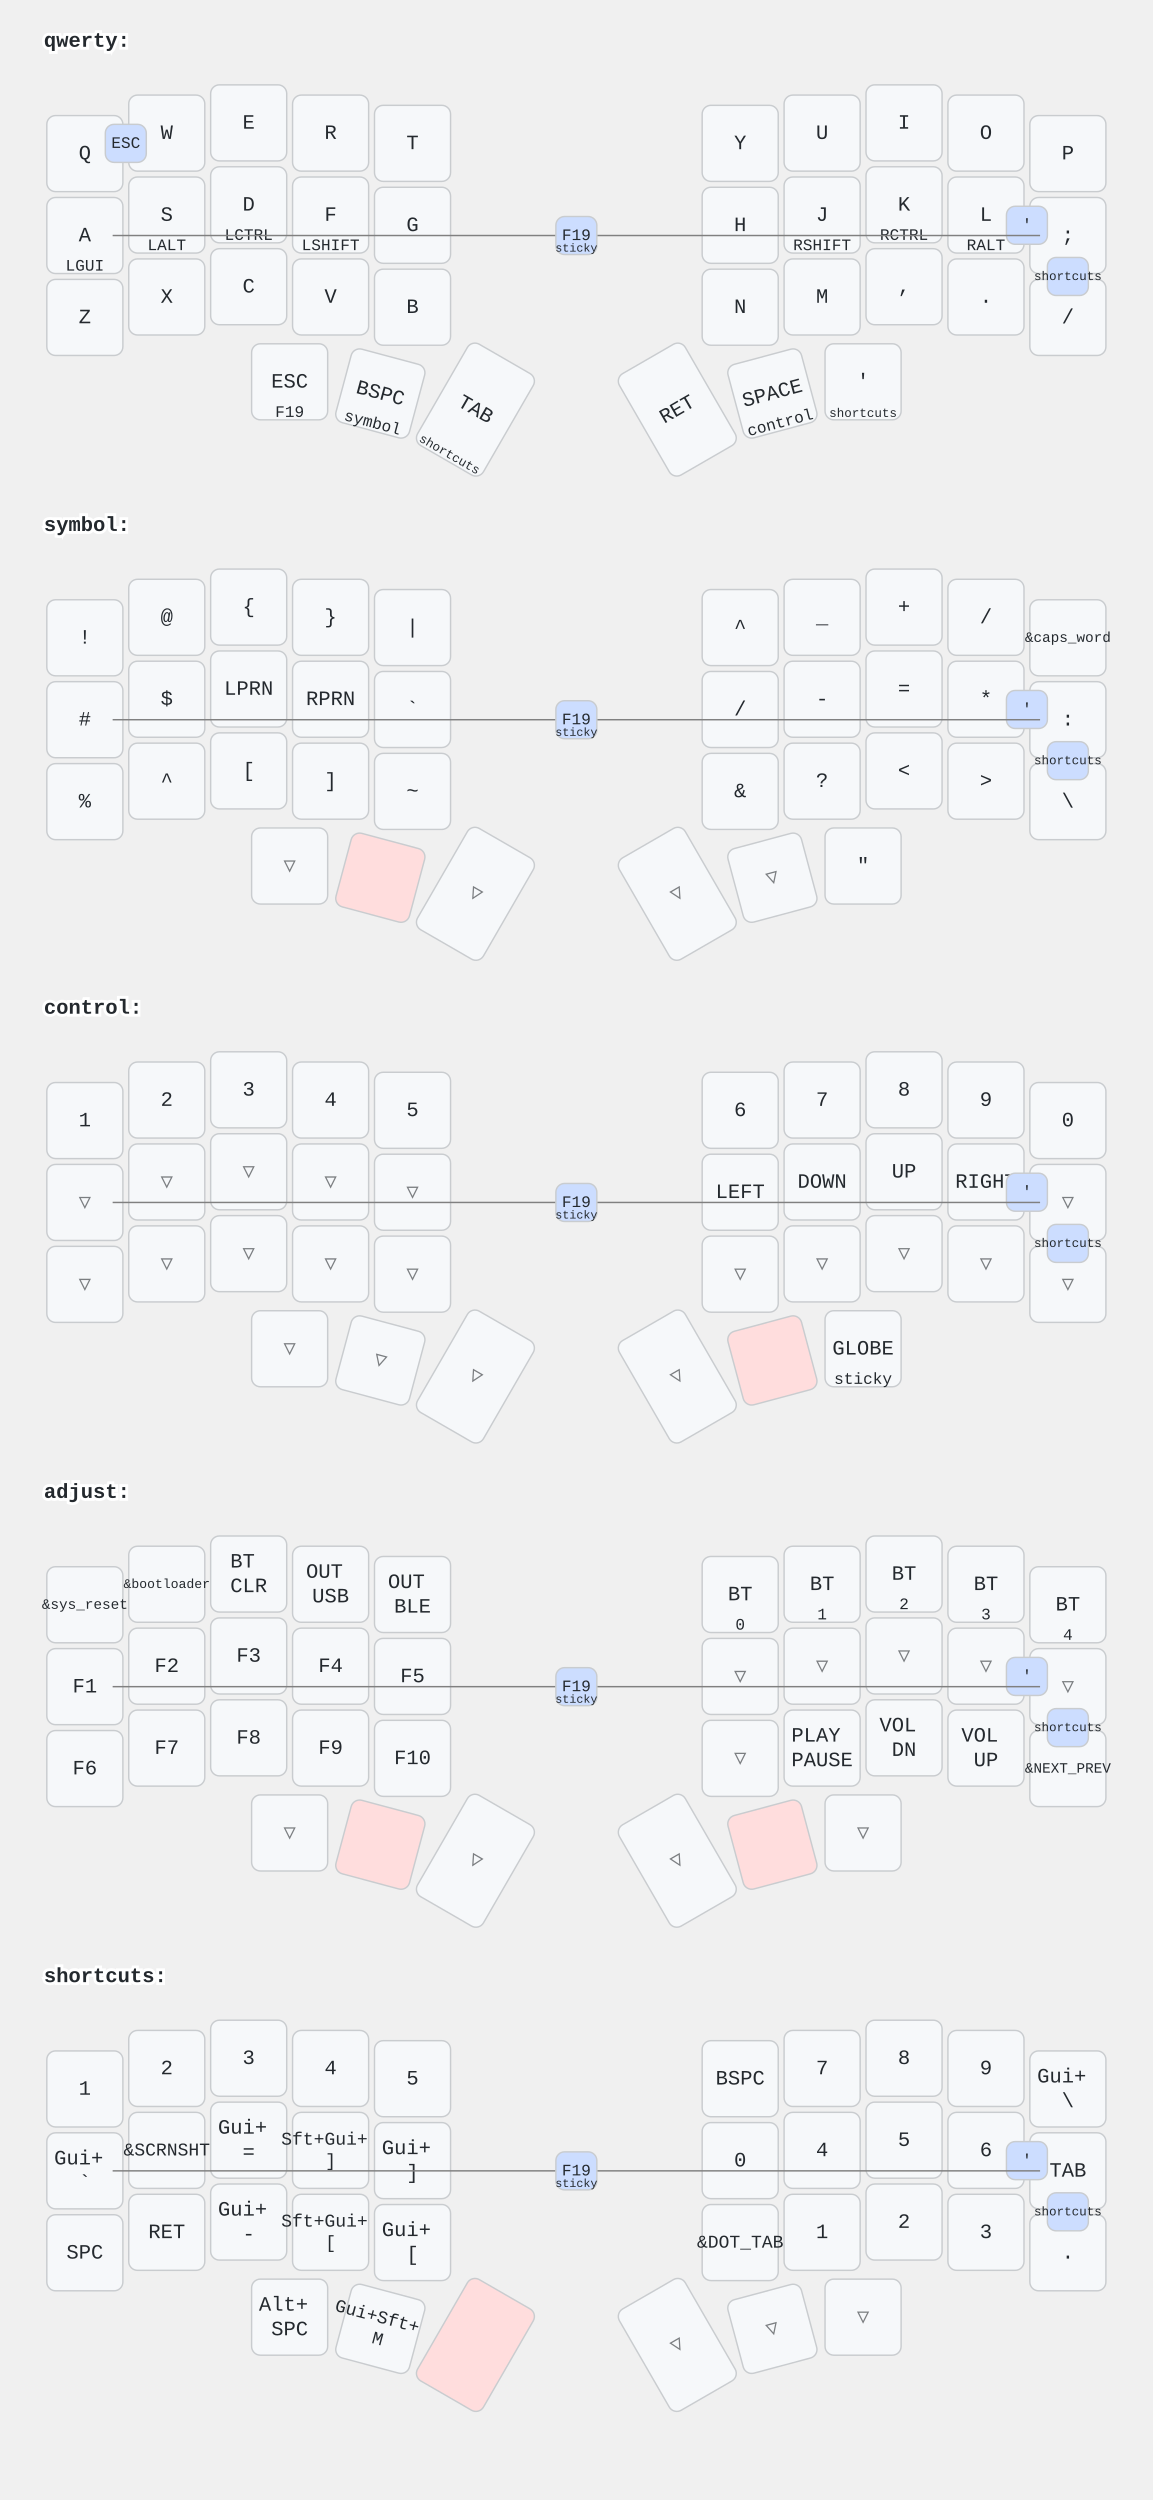
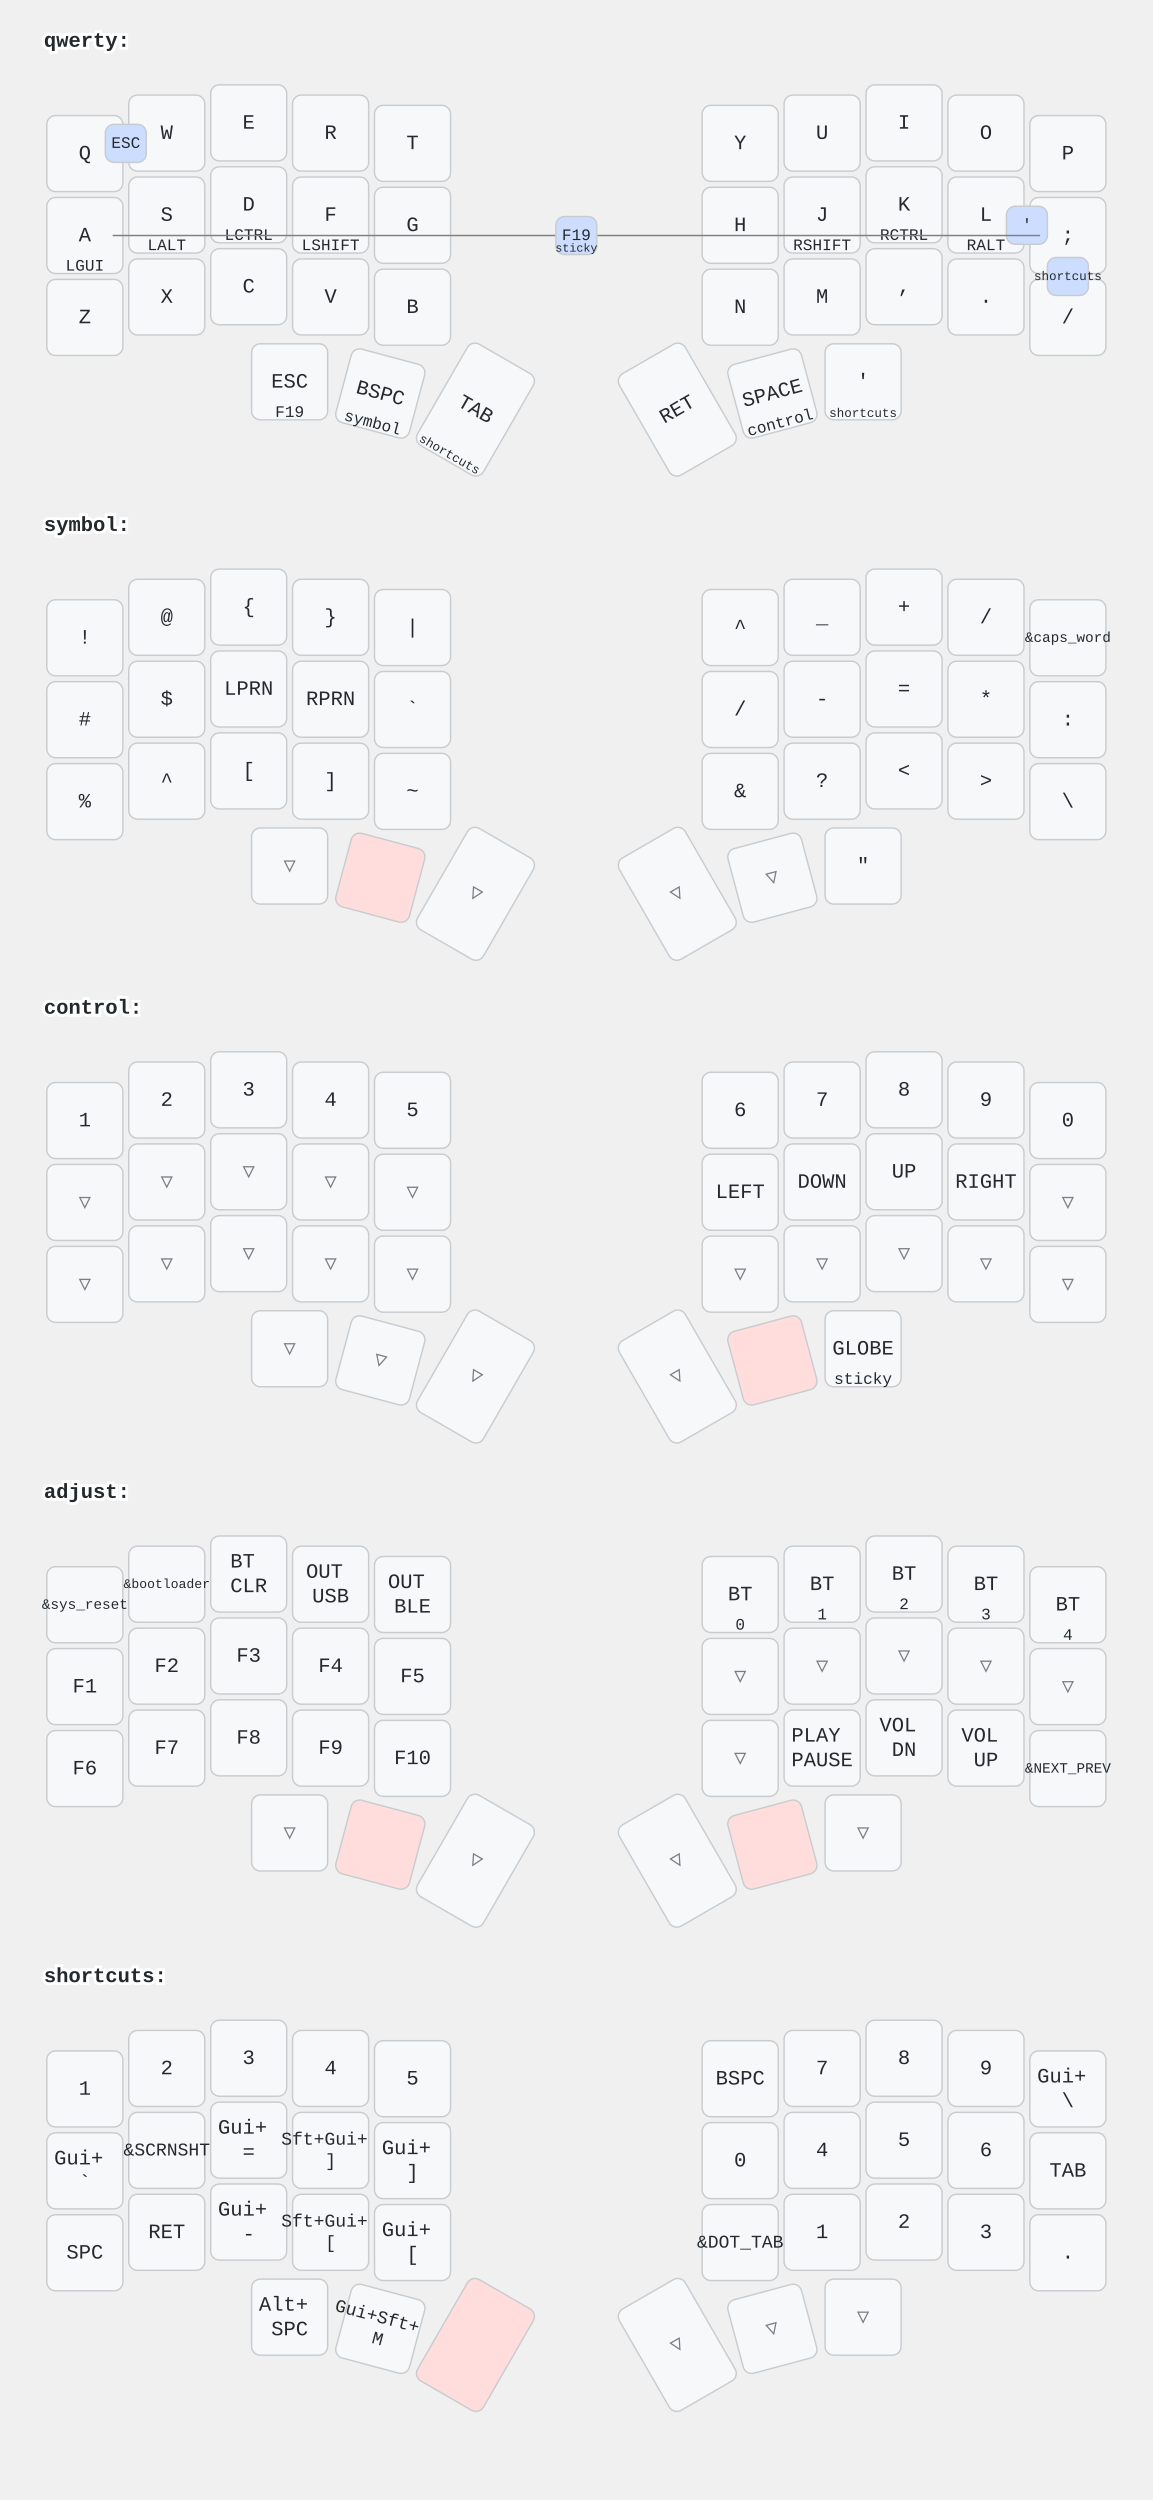
<svg xmlns="http://www.w3.org/2000/svg" width="788" height="1709" viewBox="0 0 788 1709" class="keymap">
  <style>/* inherit to force styles through use tags */
svg path {
    fill: inherit;
}

/* font and background color specifications */
svg.keymap {
    font-family: SFMono-Regular,Consolas,Liberation Mono,Menlo,monospace;
    font-size: 14px;
    font-kerning: normal;
    text-rendering: optimizeLegibility;
    fill: #24292e;
}

/* default key styling */
rect.key {
    fill: #f6f8fa;
}

rect.key, rect.combo {
    stroke: #c9cccf;
    stroke-width: 1;
}

/* default key side styling, only used is draw_key_sides is set */
rect.side {
    filter: brightness(90%);
}

/* color accent for combo boxes */
rect.combo, rect.combo-separate {
    fill: #cdf;
}

/* color accent for held keys */
rect.held, rect.combo.held {
    fill: #fdd;
}

/* color accent for ghost (optional) keys */
rect.ghost, rect.combo.ghost {
    stroke-dasharray: 4, 4;
    stroke-width: 2;
}

text {
    text-anchor: middle;
    dominant-baseline: middle;
}

/* styling for layer labels */
text.label {
    font-weight: bold;
    text-anchor: start;
    stroke: white;
    stroke-width: 4;
    paint-order: stroke;
}

/* styling for optional footer */
text.footer {
    text-anchor: end;
    dominant-baseline: auto;
    stroke: white;
    stroke-width: 4;
    paint-order: stroke;
}

/* styling for combo tap, and key hold/shifted label text */
text.combo, text.hold, text.shifted {
    font-size: 11px;
}

text.hold {
    text-anchor: middle;
    dominant-baseline: auto;
}

text.shifted {
    text-anchor: middle;
    dominant-baseline: hanging;
}

/* styling for hold/shifted label text in combo box */
text.combo.hold, text.combo.shifted {
    font-size: 8px;
}

/* lighter symbol for transparent keys */
text.trans {
    fill: #7b7e81;
}

/* styling for combo dendrons */
path.combo {
    stroke-width: 1;
    stroke: gray;
    fill: none;
}

/* Start Tabler Icons Cleanup */
/* cannot use height/width with glyphs */
.icon-tabler &gt; path {
    fill: inherit;
    stroke: inherit;
    stroke-width: 2;
}
/* hide tabler's default box */
.icon-tabler &gt; path[stroke="none"][fill="none"] {
    visibility: hidden;
}
/* End Tabler Icons Cleanup */
</style>
  <g transform="translate(30, 0)" class="layer-qwerty">
    <text x="0" y="28" class="label">qwerty:</text>
    <g transform="translate(0, 56)">
      <g transform="translate(28, 49)" class="key keypos-0">
        <rect rx="6" ry="6" x="-26" y="-26" width="52" height="52" class="key" />
        <text x="0" y="0" class="key tap">Q</text>
      </g>
      <g transform="translate(84, 35)" class="key keypos-1">
        <rect rx="6" ry="6" x="-26" y="-26" width="52" height="52" class="key" />
        <text x="0" y="0" class="key tap">W</text>
      </g>
      <g transform="translate(140, 28)" class="key keypos-2">
        <rect rx="6" ry="6" x="-26" y="-26" width="52" height="52" class="key" />
        <text x="0" y="0" class="key tap">E</text>
      </g>
      <g transform="translate(196, 35)" class="key keypos-3">
        <rect rx="6" ry="6" x="-26" y="-26" width="52" height="52" class="key" />
        <text x="0" y="0" class="key tap">R</text>
      </g>
      <g transform="translate(252, 42)" class="key keypos-4">
        <rect rx="6" ry="6" x="-26" y="-26" width="52" height="52" class="key" />
        <text x="0" y="0" class="key tap">T</text>
      </g>
      <g transform="translate(476, 42)" class="key keypos-5">
        <rect rx="6" ry="6" x="-26" y="-26" width="52" height="52" class="key" />
        <text x="0" y="0" class="key tap">Y</text>
      </g>
      <g transform="translate(532, 35)" class="key keypos-6">
        <rect rx="6" ry="6" x="-26" y="-26" width="52" height="52" class="key" />
        <text x="0" y="0" class="key tap">U</text>
      </g>
      <g transform="translate(588, 28)" class="key keypos-7">
        <rect rx="6" ry="6" x="-26" y="-26" width="52" height="52" class="key" />
        <text x="0" y="0" class="key tap">I</text>
      </g>
      <g transform="translate(644, 35)" class="key keypos-8">
        <rect rx="6" ry="6" x="-26" y="-26" width="52" height="52" class="key" />
        <text x="0" y="0" class="key tap">O</text>
      </g>
      <g transform="translate(700, 49)" class="key keypos-9">
        <rect rx="6" ry="6" x="-26" y="-26" width="52" height="52" class="key" />
        <text x="0" y="0" class="key tap">P</text>
      </g>
      <g transform="translate(28, 105)" class="key keypos-10">
        <rect rx="6" ry="6" x="-26" y="-26" width="52" height="52" class="key" />
        <text x="0" y="0" class="key tap">A</text>
        <text x="0" y="24" class="key hold">LGUI</text>
      </g>
      <g transform="translate(84, 91)" class="key keypos-11">
        <rect rx="6" ry="6" x="-26" y="-26" width="52" height="52" class="key" />
        <text x="0" y="0" class="key tap">S</text>
        <text x="0" y="24" class="key hold">LALT</text>
      </g>
      <g transform="translate(140, 84)" class="key keypos-12">
        <rect rx="6" ry="6" x="-26" y="-26" width="52" height="52" class="key" />
        <text x="0" y="0" class="key tap">D</text>
        <text x="0" y="24" class="key hold">LCTRL</text>
      </g>
      <g transform="translate(196, 91)" class="key keypos-13">
        <rect rx="6" ry="6" x="-26" y="-26" width="52" height="52" class="key" />
        <text x="0" y="0" class="key tap">F</text>
        <text x="0" y="24" class="key hold">LSHIFT</text>
      </g>
      <g transform="translate(252, 98)" class="key keypos-14">
        <rect rx="6" ry="6" x="-26" y="-26" width="52" height="52" class="key" />
        <text x="0" y="0" class="key tap">G</text>
      </g>
      <g transform="translate(476, 98)" class="key keypos-15">
        <rect rx="6" ry="6" x="-26" y="-26" width="52" height="52" class="key" />
        <text x="0" y="0" class="key tap">H</text>
      </g>
      <g transform="translate(532, 91)" class="key keypos-16">
        <rect rx="6" ry="6" x="-26" y="-26" width="52" height="52" class="key" />
        <text x="0" y="0" class="key tap">J</text>
        <text x="0" y="24" class="key hold">RSHIFT</text>
      </g>
      <g transform="translate(588, 84)" class="key keypos-17">
        <rect rx="6" ry="6" x="-26" y="-26" width="52" height="52" class="key" />
        <text x="0" y="0" class="key tap">K</text>
        <text x="0" y="24" class="key hold">RCTRL</text>
      </g>
      <g transform="translate(644, 91)" class="key keypos-18">
        <rect rx="6" ry="6" x="-26" y="-26" width="52" height="52" class="key" />
        <text x="0" y="0" class="key tap">L</text>
        <text x="0" y="24" class="key hold">RALT</text>
      </g>
      <g transform="translate(700, 105)" class="key keypos-19">
        <rect rx="6" ry="6" x="-26" y="-26" width="52" height="52" class="key" />
        <text x="0" y="0" class="key tap">;</text>
        <text x="0" y="24" class="key hold">RGUI</text>
      </g>
      <g transform="translate(28, 161)" class="key keypos-20">
        <rect rx="6" ry="6" x="-26" y="-26" width="52" height="52" class="key" />
        <text x="0" y="0" class="key tap">Z</text>
      </g>
      <g transform="translate(84, 147)" class="key keypos-21">
        <rect rx="6" ry="6" x="-26" y="-26" width="52" height="52" class="key" />
        <text x="0" y="0" class="key tap">X</text>
      </g>
      <g transform="translate(140, 140)" class="key keypos-22">
        <rect rx="6" ry="6" x="-26" y="-26" width="52" height="52" class="key" />
        <text x="0" y="0" class="key tap">C</text>
      </g>
      <g transform="translate(196, 147)" class="key keypos-23">
        <rect rx="6" ry="6" x="-26" y="-26" width="52" height="52" class="key" />
        <text x="0" y="0" class="key tap">V</text>
      </g>
      <g transform="translate(252, 154)" class="key keypos-24">
        <rect rx="6" ry="6" x="-26" y="-26" width="52" height="52" class="key" />
        <text x="0" y="0" class="key tap">B</text>
      </g>
      <g transform="translate(476, 154)" class="key keypos-25">
        <rect rx="6" ry="6" x="-26" y="-26" width="52" height="52" class="key" />
        <text x="0" y="0" class="key tap">N</text>
      </g>
      <g transform="translate(532, 147)" class="key keypos-26">
        <rect rx="6" ry="6" x="-26" y="-26" width="52" height="52" class="key" />
        <text x="0" y="0" class="key tap">M</text>
      </g>
      <g transform="translate(588, 140)" class="key keypos-27">
        <rect rx="6" ry="6" x="-26" y="-26" width="52" height="52" class="key" />
        <text x="0" y="0" class="key tap">,</text>
      </g>
      <g transform="translate(644, 147)" class="key keypos-28">
        <rect rx="6" ry="6" x="-26" y="-26" width="52" height="52" class="key" />
        <text x="0" y="0" class="key tap">.</text>
      </g>
      <g transform="translate(700, 161)" class="key keypos-29">
        <rect rx="6" ry="6" x="-26" y="-26" width="52" height="52" class="key" />
        <text x="0" y="0" class="key tap">/</text>
      </g>
      <g transform="translate(168, 205)" class="key keypos-30">
        <rect rx="6" ry="6" x="-26" y="-26" width="52" height="52" class="key" />
        <text x="0" y="0" class="key tap">ESC</text>
        <text x="0" y="24" class="key hold">F19</text>
      </g>
      <g transform="translate(230, 213) rotate(15.0)" class="key keypos-31">
        <rect rx="6" ry="6" x="-26" y="-26" width="52" height="52" class="key" />
        <text x="0" y="0" class="key tap">BSPC</text>
        <text x="0" y="24" class="key hold">symbol</text>
      </g>
      <g transform="translate(295, 224) rotate(30.0)" class="key keypos-32">
        <rect rx="6" ry="6" x="-26" y="-40" width="52" height="80" class="key" />
        <text x="0" y="0" class="key tap">TAB</text>
        <text x="0" y="38" class="key hold">
          <tspan style="font-size: 78%">shortcuts</tspan>
        </text>
      </g>
      <g transform="translate(433, 224) rotate(-30.0)" class="key keypos-33">
        <rect rx="6" ry="6" x="-26" y="-40" width="52" height="80" class="key" />
        <text x="0" y="0" class="key tap">RET</text>
      </g>
      <g transform="translate(498, 213) rotate(-15.0)" class="key keypos-34">
        <rect rx="6" ry="6" x="-26" y="-26" width="52" height="52" class="key" />
        <text x="0" y="0" class="key tap">SPACE</text>
        <text x="0" y="24" class="key hold">control</text>
      </g>
      <g transform="translate(560, 205)" class="key keypos-35">
        <rect rx="6" ry="6" x="-26" y="-26" width="52" height="52" class="key" />
        <text x="0" y="0" class="key tap">'</text>
        <text x="0" y="24" class="key hold">
          <tspan style="font-size: 78%">shortcuts</tspan>
        </text>
      </g>
      <g class="combo combopos-0">
        <rect rx="6" ry="6" x="42" y="29" width="28" height="26" class="combo" />
        <text x="56" y="42" class="combo tap">ESC</text>
      </g>
      <g class="combo combopos-1">
        <rect rx="6" ry="6" x="658" y="85" width="28" height="26" class="combo" />
        <text x="672" y="98" class="combo tap">'</text>
      </g>
      <g class="combo combopos-2">
        <path d="M364,105 l-317,0" class="combo" />
        <path d="M364,105 l317,0" class="combo" />
        <rect rx="6" ry="6" x="350" y="92" width="28" height="26" class="combo" />
        <text x="364" y="105" class="combo tap">F19</text>
        <text x="364" y="116" class="combo hold">sticky</text>
      </g>
      <g class="combo combopos-3">
        <rect rx="6" ry="6" x="686" y="120" width="28" height="26" class="combo" />
        <text x="700" y="133" class="combo tap">
          <tspan style="font-size: 78%">shortcuts</tspan>
        </text>
      </g>
    </g>
  </g>
  <g transform="translate(30, 331)" class="layer-symbol">
    <text x="0" y="28" class="label">symbol:</text>
    <g transform="translate(0, 56)">
      <g transform="translate(28, 49)" class="key keypos-0">
        <rect rx="6" ry="6" x="-26" y="-26" width="52" height="52" class="key" />
        <text x="0" y="0" class="key tap">!</text>
      </g>
      <g transform="translate(84, 35)" class="key keypos-1">
        <rect rx="6" ry="6" x="-26" y="-26" width="52" height="52" class="key" />
        <text x="0" y="0" class="key tap">@</text>
      </g>
      <g transform="translate(140, 28)" class="key keypos-2">
        <rect rx="6" ry="6" x="-26" y="-26" width="52" height="52" class="key" />
        <text x="0" y="0" class="key tap">{</text>
      </g>
      <g transform="translate(196, 35)" class="key keypos-3">
        <rect rx="6" ry="6" x="-26" y="-26" width="52" height="52" class="key" />
        <text x="0" y="0" class="key tap">}</text>
      </g>
      <g transform="translate(252, 42)" class="key keypos-4">
        <rect rx="6" ry="6" x="-26" y="-26" width="52" height="52" class="key" />
        <text x="0" y="0" class="key tap">|</text>
      </g>
      <g transform="translate(476, 42)" class="key keypos-5">
        <rect rx="6" ry="6" x="-26" y="-26" width="52" height="52" class="key" />
        <text x="0" y="0" class="key tap">^</text>
      </g>
      <g transform="translate(532, 35)" class="key keypos-6">
        <rect rx="6" ry="6" x="-26" y="-26" width="52" height="52" class="key" />
        <text x="0" y="0" class="key tap">_</text>
      </g>
      <g transform="translate(588, 28)" class="key keypos-7">
        <rect rx="6" ry="6" x="-26" y="-26" width="52" height="52" class="key" />
        <text x="0" y="0" class="key tap">+</text>
      </g>
      <g transform="translate(644, 35)" class="key keypos-8">
        <rect rx="6" ry="6" x="-26" y="-26" width="52" height="52" class="key" />
        <text x="0" y="0" class="key tap">/</text>
      </g>
      <g transform="translate(700, 49)" class="key keypos-9">
        <rect rx="6" ry="6" x="-26" y="-26" width="52" height="52" class="key" />
        <text x="0" y="0" class="key tap">
          <tspan style="font-size: 70%">&amp;caps_word</tspan>
        </text>
      </g>
      <g transform="translate(28, 105)" class="key keypos-10">
        <rect rx="6" ry="6" x="-26" y="-26" width="52" height="52" class="key" />
        <text x="0" y="0" class="key tap">#</text>
      </g>
      <g transform="translate(84, 91)" class="key keypos-11">
        <rect rx="6" ry="6" x="-26" y="-26" width="52" height="52" class="key" />
        <text x="0" y="0" class="key tap">$</text>
      </g>
      <g transform="translate(140, 84)" class="key keypos-12">
        <rect rx="6" ry="6" x="-26" y="-26" width="52" height="52" class="key" />
        <text x="0" y="0" class="key tap">LPRN</text>
      </g>
      <g transform="translate(196, 91)" class="key keypos-13">
        <rect rx="6" ry="6" x="-26" y="-26" width="52" height="52" class="key" />
        <text x="0" y="0" class="key tap">RPRN</text>
      </g>
      <g transform="translate(252, 98)" class="key keypos-14">
        <rect rx="6" ry="6" x="-26" y="-26" width="52" height="52" class="key" />
        <text x="0" y="0" class="key tap">`</text>
      </g>
      <g transform="translate(476, 98)" class="key keypos-15">
        <rect rx="6" ry="6" x="-26" y="-26" width="52" height="52" class="key" />
        <text x="0" y="0" class="key tap">/</text>
      </g>
      <g transform="translate(532, 91)" class="key keypos-16">
        <rect rx="6" ry="6" x="-26" y="-26" width="52" height="52" class="key" />
        <text x="0" y="0" class="key tap">-</text>
      </g>
      <g transform="translate(588, 84)" class="key keypos-17">
        <rect rx="6" ry="6" x="-26" y="-26" width="52" height="52" class="key" />
        <text x="0" y="0" class="key tap">=</text>
      </g>
      <g transform="translate(644, 91)" class="key keypos-18">
        <rect rx="6" ry="6" x="-26" y="-26" width="52" height="52" class="key" />
        <text x="0" y="0" class="key tap">*</text>
      </g>
      <g transform="translate(700, 105)" class="key keypos-19">
        <rect rx="6" ry="6" x="-26" y="-26" width="52" height="52" class="key" />
        <text x="0" y="0" class="key tap">:</text>
      </g>
      <g transform="translate(28, 161)" class="key keypos-20">
        <rect rx="6" ry="6" x="-26" y="-26" width="52" height="52" class="key" />
        <text x="0" y="0" class="key tap">%</text>
      </g>
      <g transform="translate(84, 147)" class="key keypos-21">
        <rect rx="6" ry="6" x="-26" y="-26" width="52" height="52" class="key" />
        <text x="0" y="0" class="key tap">^</text>
      </g>
      <g transform="translate(140, 140)" class="key keypos-22">
        <rect rx="6" ry="6" x="-26" y="-26" width="52" height="52" class="key" />
        <text x="0" y="0" class="key tap">[</text>
      </g>
      <g transform="translate(196, 147)" class="key keypos-23">
        <rect rx="6" ry="6" x="-26" y="-26" width="52" height="52" class="key" />
        <text x="0" y="0" class="key tap">]</text>
      </g>
      <g transform="translate(252, 154)" class="key keypos-24">
        <rect rx="6" ry="6" x="-26" y="-26" width="52" height="52" class="key" />
        <text x="0" y="0" class="key tap">~</text>
      </g>
      <g transform="translate(476, 154)" class="key keypos-25">
        <rect rx="6" ry="6" x="-26" y="-26" width="52" height="52" class="key" />
        <text x="0" y="0" class="key tap">&amp;</text>
      </g>
      <g transform="translate(532, 147)" class="key keypos-26">
        <rect rx="6" ry="6" x="-26" y="-26" width="52" height="52" class="key" />
        <text x="0" y="0" class="key tap">?</text>
      </g>
      <g transform="translate(588, 140)" class="key keypos-27">
        <rect rx="6" ry="6" x="-26" y="-26" width="52" height="52" class="key" />
        <text x="0" y="0" class="key tap">&lt;</text>
      </g>
      <g transform="translate(644, 147)" class="key keypos-28">
        <rect rx="6" ry="6" x="-26" y="-26" width="52" height="52" class="key" />
        <text x="0" y="0" class="key tap">&gt;</text>
      </g>
      <g transform="translate(700, 161)" class="key keypos-29">
        <rect rx="6" ry="6" x="-26" y="-26" width="52" height="52" class="key" />
        <text x="0" y="0" class="key tap">\</text>
      </g>
      <g transform="translate(168, 205)" class="key trans keypos-30">
        <rect rx="6" ry="6" x="-26" y="-26" width="52" height="52" class="key trans" />
        <text x="0" y="0" class="key trans tap">▽</text>
      </g>
      <g transform="translate(230, 213) rotate(15.0)" class="key held keypos-31">
        <rect rx="6" ry="6" x="-26" y="-26" width="52" height="52" class="key held" />
      </g>
      <g transform="translate(295, 224) rotate(30.0)" class="key trans keypos-32">
        <rect rx="6" ry="6" x="-26" y="-40" width="52" height="80" class="key trans" />
        <text x="0" y="0" class="key trans tap">▽</text>
      </g>
      <g transform="translate(433, 224) rotate(-30.0)" class="key trans keypos-33">
        <rect rx="6" ry="6" x="-26" y="-40" width="52" height="80" class="key trans" />
        <text x="0" y="0" class="key trans tap">▽</text>
      </g>
      <g transform="translate(498, 213) rotate(-15.0)" class="key trans keypos-34">
        <rect rx="6" ry="6" x="-26" y="-26" width="52" height="52" class="key trans" />
        <text x="0" y="0" class="key trans tap">▽</text>
      </g>
      <g transform="translate(560, 205)" class="key keypos-35">
        <rect rx="6" ry="6" x="-26" y="-26" width="52" height="52" class="key" />
        <text x="0" y="0" class="key tap">"</text>
      </g>
-       <g class="combo combopos-0">
-         <rect rx="6" ry="6" x="658" y="85" width="28" height="26" class="combo" />
-         <text x="672" y="98" class="combo tap">'</text>
-       </g>
-       <g class="combo combopos-1">
-         <path d="M364,105 l-317,0" class="combo" />
-         <path d="M364,105 l317,0" class="combo" />
-         <rect rx="6" ry="6" x="350" y="92" width="28" height="26" class="combo" />
-         <text x="364" y="105" class="combo tap">F19</text>
-         <text x="364" y="116" class="combo hold">sticky</text>
-       </g>
-       <g class="combo combopos-2">
-         <rect rx="6" ry="6" x="686" y="120" width="28" height="26" class="combo" />
-         <text x="700" y="133" class="combo tap">
-           <tspan style="font-size: 78%">shortcuts</tspan>
-         </text>
-       </g>
    </g>
  </g>
  <g transform="translate(30, 661)" class="layer-control">
    <text x="0" y="28" class="label">control:</text>
    <g transform="translate(0, 56)">
      <g transform="translate(28, 49)" class="key keypos-0">
        <rect rx="6" ry="6" x="-26" y="-26" width="52" height="52" class="key" />
        <text x="0" y="0" class="key tap">1</text>
      </g>
      <g transform="translate(84, 35)" class="key keypos-1">
        <rect rx="6" ry="6" x="-26" y="-26" width="52" height="52" class="key" />
        <text x="0" y="0" class="key tap">2</text>
      </g>
      <g transform="translate(140, 28)" class="key keypos-2">
        <rect rx="6" ry="6" x="-26" y="-26" width="52" height="52" class="key" />
        <text x="0" y="0" class="key tap">3</text>
      </g>
      <g transform="translate(196, 35)" class="key keypos-3">
        <rect rx="6" ry="6" x="-26" y="-26" width="52" height="52" class="key" />
        <text x="0" y="0" class="key tap">4</text>
      </g>
      <g transform="translate(252, 42)" class="key keypos-4">
        <rect rx="6" ry="6" x="-26" y="-26" width="52" height="52" class="key" />
        <text x="0" y="0" class="key tap">5</text>
      </g>
      <g transform="translate(476, 42)" class="key keypos-5">
        <rect rx="6" ry="6" x="-26" y="-26" width="52" height="52" class="key" />
        <text x="0" y="0" class="key tap">6</text>
      </g>
      <g transform="translate(532, 35)" class="key keypos-6">
        <rect rx="6" ry="6" x="-26" y="-26" width="52" height="52" class="key" />
        <text x="0" y="0" class="key tap">7</text>
      </g>
      <g transform="translate(588, 28)" class="key keypos-7">
        <rect rx="6" ry="6" x="-26" y="-26" width="52" height="52" class="key" />
        <text x="0" y="0" class="key tap">8</text>
      </g>
      <g transform="translate(644, 35)" class="key keypos-8">
        <rect rx="6" ry="6" x="-26" y="-26" width="52" height="52" class="key" />
        <text x="0" y="0" class="key tap">9</text>
      </g>
      <g transform="translate(700, 49)" class="key keypos-9">
        <rect rx="6" ry="6" x="-26" y="-26" width="52" height="52" class="key" />
        <text x="0" y="0" class="key tap">0</text>
      </g>
      <g transform="translate(28, 105)" class="key trans keypos-10">
        <rect rx="6" ry="6" x="-26" y="-26" width="52" height="52" class="key trans" />
        <text x="0" y="0" class="key trans tap">▽</text>
      </g>
      <g transform="translate(84, 91)" class="key trans keypos-11">
        <rect rx="6" ry="6" x="-26" y="-26" width="52" height="52" class="key trans" />
        <text x="0" y="0" class="key trans tap">▽</text>
      </g>
      <g transform="translate(140, 84)" class="key trans keypos-12">
        <rect rx="6" ry="6" x="-26" y="-26" width="52" height="52" class="key trans" />
        <text x="0" y="0" class="key trans tap">▽</text>
      </g>
      <g transform="translate(196, 91)" class="key trans keypos-13">
        <rect rx="6" ry="6" x="-26" y="-26" width="52" height="52" class="key trans" />
        <text x="0" y="0" class="key trans tap">▽</text>
      </g>
      <g transform="translate(252, 98)" class="key trans keypos-14">
        <rect rx="6" ry="6" x="-26" y="-26" width="52" height="52" class="key trans" />
        <text x="0" y="0" class="key trans tap">▽</text>
      </g>
      <g transform="translate(476, 98)" class="key keypos-15">
        <rect rx="6" ry="6" x="-26" y="-26" width="52" height="52" class="key" />
        <text x="0" y="0" class="key tap">LEFT</text>
      </g>
      <g transform="translate(532, 91)" class="key keypos-16">
        <rect rx="6" ry="6" x="-26" y="-26" width="52" height="52" class="key" />
        <text x="0" y="0" class="key tap">DOWN</text>
      </g>
      <g transform="translate(588, 84)" class="key keypos-17">
        <rect rx="6" ry="6" x="-26" y="-26" width="52" height="52" class="key" />
        <text x="0" y="0" class="key tap">UP</text>
      </g>
      <g transform="translate(644, 91)" class="key keypos-18">
        <rect rx="6" ry="6" x="-26" y="-26" width="52" height="52" class="key" />
        <text x="0" y="0" class="key tap">RIGHT</text>
      </g>
      <g transform="translate(700, 105)" class="key trans keypos-19">
        <rect rx="6" ry="6" x="-26" y="-26" width="52" height="52" class="key trans" />
        <text x="0" y="0" class="key trans tap">▽</text>
      </g>
      <g transform="translate(28, 161)" class="key trans keypos-20">
        <rect rx="6" ry="6" x="-26" y="-26" width="52" height="52" class="key trans" />
        <text x="0" y="0" class="key trans tap">▽</text>
      </g>
      <g transform="translate(84, 147)" class="key trans keypos-21">
        <rect rx="6" ry="6" x="-26" y="-26" width="52" height="52" class="key trans" />
        <text x="0" y="0" class="key trans tap">▽</text>
      </g>
      <g transform="translate(140, 140)" class="key trans keypos-22">
        <rect rx="6" ry="6" x="-26" y="-26" width="52" height="52" class="key trans" />
        <text x="0" y="0" class="key trans tap">▽</text>
      </g>
      <g transform="translate(196, 147)" class="key trans keypos-23">
        <rect rx="6" ry="6" x="-26" y="-26" width="52" height="52" class="key trans" />
        <text x="0" y="0" class="key trans tap">▽</text>
      </g>
      <g transform="translate(252, 154)" class="key trans keypos-24">
        <rect rx="6" ry="6" x="-26" y="-26" width="52" height="52" class="key trans" />
        <text x="0" y="0" class="key trans tap">▽</text>
      </g>
      <g transform="translate(476, 154)" class="key trans keypos-25">
        <rect rx="6" ry="6" x="-26" y="-26" width="52" height="52" class="key trans" />
        <text x="0" y="0" class="key trans tap">▽</text>
      </g>
      <g transform="translate(532, 147)" class="key trans keypos-26">
        <rect rx="6" ry="6" x="-26" y="-26" width="52" height="52" class="key trans" />
        <text x="0" y="0" class="key trans tap">▽</text>
      </g>
      <g transform="translate(588, 140)" class="key trans keypos-27">
        <rect rx="6" ry="6" x="-26" y="-26" width="52" height="52" class="key trans" />
        <text x="0" y="0" class="key trans tap">▽</text>
      </g>
      <g transform="translate(644, 147)" class="key trans keypos-28">
        <rect rx="6" ry="6" x="-26" y="-26" width="52" height="52" class="key trans" />
        <text x="0" y="0" class="key trans tap">▽</text>
      </g>
      <g transform="translate(700, 161)" class="key trans keypos-29">
        <rect rx="6" ry="6" x="-26" y="-26" width="52" height="52" class="key trans" />
        <text x="0" y="0" class="key trans tap">▽</text>
      </g>
      <g transform="translate(168, 205)" class="key trans keypos-30">
        <rect rx="6" ry="6" x="-26" y="-26" width="52" height="52" class="key trans" />
        <text x="0" y="0" class="key trans tap">▽</text>
      </g>
      <g transform="translate(230, 213) rotate(15.0)" class="key trans keypos-31">
        <rect rx="6" ry="6" x="-26" y="-26" width="52" height="52" class="key trans" />
        <text x="0" y="0" class="key trans tap">▽</text>
      </g>
      <g transform="translate(295, 224) rotate(30.0)" class="key trans keypos-32">
        <rect rx="6" ry="6" x="-26" y="-40" width="52" height="80" class="key trans" />
        <text x="0" y="0" class="key trans tap">▽</text>
      </g>
      <g transform="translate(433, 224) rotate(-30.0)" class="key trans keypos-33">
        <rect rx="6" ry="6" x="-26" y="-40" width="52" height="80" class="key trans" />
        <text x="0" y="0" class="key trans tap">▽</text>
      </g>
      <g transform="translate(498, 213) rotate(-15.0)" class="key held keypos-34">
        <rect rx="6" ry="6" x="-26" y="-26" width="52" height="52" class="key held" />
      </g>
      <g transform="translate(560, 205)" class="key keypos-35">
        <rect rx="6" ry="6" x="-26" y="-26" width="52" height="52" class="key" />
        <text x="0" y="0" class="key tap">GLOBE</text>
        <text x="0" y="24" class="key hold">sticky</text>
      </g>
-       <g class="combo combopos-0">
-         <rect rx="6" ry="6" x="658" y="85" width="28" height="26" class="combo" />
-         <text x="672" y="98" class="combo tap">'</text>
-       </g>
-       <g class="combo combopos-1">
-         <path d="M364,105 l-317,0" class="combo" />
-         <path d="M364,105 l317,0" class="combo" />
-         <rect rx="6" ry="6" x="350" y="92" width="28" height="26" class="combo" />
-         <text x="364" y="105" class="combo tap">F19</text>
-         <text x="364" y="116" class="combo hold">sticky</text>
-       </g>
-       <g class="combo combopos-2">
-         <rect rx="6" ry="6" x="686" y="120" width="28" height="26" class="combo" />
-         <text x="700" y="133" class="combo tap">
-           <tspan style="font-size: 78%">shortcuts</tspan>
-         </text>
-       </g>
    </g>
  </g>
  <g transform="translate(30, 992)" class="layer-adjust">
    <text x="0" y="28" class="label">adjust:</text>
    <g transform="translate(0, 56)">
      <g transform="translate(28, 49)" class="key keypos-0">
        <rect rx="6" ry="6" x="-26" y="-26" width="52" height="52" class="key" />
        <text x="0" y="0" class="key tap">
          <tspan style="font-size: 70%">&amp;sys_reset</tspan>
        </text>
      </g>
      <g transform="translate(84, 35)" class="key keypos-1">
        <rect rx="6" ry="6" x="-26" y="-26" width="52" height="52" class="key" />
        <text x="0" y="0" class="key tap">
          <tspan style="font-size: 64%">&amp;bootloader</tspan>
        </text>
      </g>
      <g transform="translate(140, 28)" class="key keypos-2">
        <rect rx="6" ry="6" x="-26" y="-26" width="52" height="52" class="key" />
        <text x="0" y="0" class="key tap">
          <tspan x="0" dy="-0.6em">BT</tspan>
          <tspan x="0" dy="1.2em">CLR</tspan>
        </text>
      </g>
      <g transform="translate(196, 35)" class="key keypos-3">
        <rect rx="6" ry="6" x="-26" y="-26" width="52" height="52" class="key" />
        <text x="0" y="0" class="key tap">
          <tspan x="0" dy="-0.6em">OUT</tspan>
          <tspan x="0" dy="1.2em">USB</tspan>
        </text>
      </g>
      <g transform="translate(252, 42)" class="key keypos-4">
        <rect rx="6" ry="6" x="-26" y="-26" width="52" height="52" class="key" />
        <text x="0" y="0" class="key tap">
          <tspan x="0" dy="-0.6em">OUT</tspan>
          <tspan x="0" dy="1.2em">BLE</tspan>
        </text>
      </g>
      <g transform="translate(476, 42)" class="key keypos-5">
        <rect rx="6" ry="6" x="-26" y="-26" width="52" height="52" class="key" />
        <text x="0" y="0" class="key tap">BT</text>
        <text x="0" y="24" class="key hold">0</text>
      </g>
      <g transform="translate(532, 35)" class="key keypos-6">
        <rect rx="6" ry="6" x="-26" y="-26" width="52" height="52" class="key" />
        <text x="0" y="0" class="key tap">BT</text>
        <text x="0" y="24" class="key hold">1</text>
      </g>
      <g transform="translate(588, 28)" class="key keypos-7">
        <rect rx="6" ry="6" x="-26" y="-26" width="52" height="52" class="key" />
        <text x="0" y="0" class="key tap">BT</text>
        <text x="0" y="24" class="key hold">2</text>
      </g>
      <g transform="translate(644, 35)" class="key keypos-8">
        <rect rx="6" ry="6" x="-26" y="-26" width="52" height="52" class="key" />
        <text x="0" y="0" class="key tap">BT</text>
        <text x="0" y="24" class="key hold">3</text>
      </g>
      <g transform="translate(700, 49)" class="key keypos-9">
        <rect rx="6" ry="6" x="-26" y="-26" width="52" height="52" class="key" />
        <text x="0" y="0" class="key tap">BT</text>
        <text x="0" y="24" class="key hold">4</text>
      </g>
      <g transform="translate(28, 105)" class="key keypos-10">
        <rect rx="6" ry="6" x="-26" y="-26" width="52" height="52" class="key" />
        <text x="0" y="0" class="key tap">F1</text>
      </g>
      <g transform="translate(84, 91)" class="key keypos-11">
        <rect rx="6" ry="6" x="-26" y="-26" width="52" height="52" class="key" />
        <text x="0" y="0" class="key tap">F2</text>
      </g>
      <g transform="translate(140, 84)" class="key keypos-12">
        <rect rx="6" ry="6" x="-26" y="-26" width="52" height="52" class="key" />
        <text x="0" y="0" class="key tap">F3</text>
      </g>
      <g transform="translate(196, 91)" class="key keypos-13">
        <rect rx="6" ry="6" x="-26" y="-26" width="52" height="52" class="key" />
        <text x="0" y="0" class="key tap">F4</text>
      </g>
      <g transform="translate(252, 98)" class="key keypos-14">
        <rect rx="6" ry="6" x="-26" y="-26" width="52" height="52" class="key" />
        <text x="0" y="0" class="key tap">F5</text>
      </g>
      <g transform="translate(476, 98)" class="key trans keypos-15">
        <rect rx="6" ry="6" x="-26" y="-26" width="52" height="52" class="key trans" />
        <text x="0" y="0" class="key trans tap">▽</text>
      </g>
      <g transform="translate(532, 91)" class="key trans keypos-16">
        <rect rx="6" ry="6" x="-26" y="-26" width="52" height="52" class="key trans" />
        <text x="0" y="0" class="key trans tap">▽</text>
      </g>
      <g transform="translate(588, 84)" class="key trans keypos-17">
        <rect rx="6" ry="6" x="-26" y="-26" width="52" height="52" class="key trans" />
        <text x="0" y="0" class="key trans tap">▽</text>
      </g>
      <g transform="translate(644, 91)" class="key trans keypos-18">
        <rect rx="6" ry="6" x="-26" y="-26" width="52" height="52" class="key trans" />
        <text x="0" y="0" class="key trans tap">▽</text>
      </g>
      <g transform="translate(700, 105)" class="key trans keypos-19">
        <rect rx="6" ry="6" x="-26" y="-26" width="52" height="52" class="key trans" />
        <text x="0" y="0" class="key trans tap">▽</text>
      </g>
      <g transform="translate(28, 161)" class="key keypos-20">
        <rect rx="6" ry="6" x="-26" y="-26" width="52" height="52" class="key" />
        <text x="0" y="0" class="key tap">F6</text>
      </g>
      <g transform="translate(84, 147)" class="key keypos-21">
        <rect rx="6" ry="6" x="-26" y="-26" width="52" height="52" class="key" />
        <text x="0" y="0" class="key tap">F7</text>
      </g>
      <g transform="translate(140, 140)" class="key keypos-22">
        <rect rx="6" ry="6" x="-26" y="-26" width="52" height="52" class="key" />
        <text x="0" y="0" class="key tap">F8</text>
      </g>
      <g transform="translate(196, 147)" class="key keypos-23">
        <rect rx="6" ry="6" x="-26" y="-26" width="52" height="52" class="key" />
        <text x="0" y="0" class="key tap">F9</text>
      </g>
      <g transform="translate(252, 154)" class="key keypos-24">
        <rect rx="6" ry="6" x="-26" y="-26" width="52" height="52" class="key" />
        <text x="0" y="0" class="key tap">F10</text>
      </g>
      <g transform="translate(476, 154)" class="key trans keypos-25">
        <rect rx="6" ry="6" x="-26" y="-26" width="52" height="52" class="key trans" />
        <text x="0" y="0" class="key trans tap">▽</text>
      </g>
      <g transform="translate(532, 147)" class="key keypos-26">
        <rect rx="6" ry="6" x="-26" y="-26" width="52" height="52" class="key" />
        <text x="0" y="0" class="key tap">
          <tspan x="0" dy="-0.6em">PLAY</tspan>
          <tspan x="0" dy="1.2em">PAUSE</tspan>
        </text>
      </g>
      <g transform="translate(588, 140)" class="key keypos-27">
        <rect rx="6" ry="6" x="-26" y="-26" width="52" height="52" class="key" />
        <text x="0" y="0" class="key tap">
          <tspan x="0" dy="-0.6em">VOL</tspan>
          <tspan x="0" dy="1.2em">DN</tspan>
        </text>
      </g>
      <g transform="translate(644, 147)" class="key keypos-28">
        <rect rx="6" ry="6" x="-26" y="-26" width="52" height="52" class="key" />
        <text x="0" y="0" class="key tap">
          <tspan x="0" dy="-0.6em">VOL</tspan>
          <tspan x="0" dy="1.2em">UP</tspan>
        </text>
      </g>
      <g transform="translate(700, 161)" class="key keypos-29">
        <rect rx="6" ry="6" x="-26" y="-26" width="52" height="52" class="key" />
        <text x="0" y="0" class="key tap">
          <tspan style="font-size: 70%">&amp;NEXT_PREV</tspan>
        </text>
      </g>
      <g transform="translate(168, 205)" class="key trans keypos-30">
        <rect rx="6" ry="6" x="-26" y="-26" width="52" height="52" class="key trans" />
        <text x="0" y="0" class="key trans tap">▽</text>
      </g>
      <g transform="translate(230, 213) rotate(15.0)" class="key held keypos-31">
        <rect rx="6" ry="6" x="-26" y="-26" width="52" height="52" class="key held" />
      </g>
      <g transform="translate(295, 224) rotate(30.0)" class="key trans keypos-32">
        <rect rx="6" ry="6" x="-26" y="-40" width="52" height="80" class="key trans" />
        <text x="0" y="0" class="key trans tap">▽</text>
      </g>
      <g transform="translate(433, 224) rotate(-30.0)" class="key trans keypos-33">
        <rect rx="6" ry="6" x="-26" y="-40" width="52" height="80" class="key trans" />
        <text x="0" y="0" class="key trans tap">▽</text>
      </g>
      <g transform="translate(498, 213) rotate(-15.0)" class="key held keypos-34">
        <rect rx="6" ry="6" x="-26" y="-26" width="52" height="52" class="key held" />
      </g>
      <g transform="translate(560, 205)" class="key trans keypos-35">
        <rect rx="6" ry="6" x="-26" y="-26" width="52" height="52" class="key trans" />
        <text x="0" y="0" class="key trans tap">▽</text>
      </g>
-       <g class="combo combopos-0">
-         <rect rx="6" ry="6" x="658" y="85" width="28" height="26" class="combo" />
-         <text x="672" y="98" class="combo tap">'</text>
-       </g>
-       <g class="combo combopos-1">
-         <path d="M364,105 l-317,0" class="combo" />
-         <path d="M364,105 l317,0" class="combo" />
-         <rect rx="6" ry="6" x="350" y="92" width="28" height="26" class="combo" />
-         <text x="364" y="105" class="combo tap">F19</text>
-         <text x="364" y="116" class="combo hold">sticky</text>
-       </g>
-       <g class="combo combopos-2">
-         <rect rx="6" ry="6" x="686" y="120" width="28" height="26" class="combo" />
-         <text x="700" y="133" class="combo tap">
-           <tspan style="font-size: 78%">shortcuts</tspan>
-         </text>
-       </g>
    </g>
  </g>
  <g transform="translate(30, 1323)" class="layer-shortcuts">
    <text x="0" y="28" class="label">shortcuts:</text>
    <g transform="translate(0, 56)">
      <g transform="translate(28, 49)" class="key keypos-0">
        <rect rx="6" ry="6" x="-26" y="-26" width="52" height="52" class="key" />
        <text x="0" y="0" class="key tap">1</text>
      </g>
      <g transform="translate(84, 35)" class="key keypos-1">
        <rect rx="6" ry="6" x="-26" y="-26" width="52" height="52" class="key" />
        <text x="0" y="0" class="key tap">2</text>
      </g>
      <g transform="translate(140, 28)" class="key keypos-2">
        <rect rx="6" ry="6" x="-26" y="-26" width="52" height="52" class="key" />
        <text x="0" y="0" class="key tap">3</text>
      </g>
      <g transform="translate(196, 35)" class="key keypos-3">
        <rect rx="6" ry="6" x="-26" y="-26" width="52" height="52" class="key" />
        <text x="0" y="0" class="key tap">4</text>
      </g>
      <g transform="translate(252, 42)" class="key keypos-4">
        <rect rx="6" ry="6" x="-26" y="-26" width="52" height="52" class="key" />
        <text x="0" y="0" class="key tap">5</text>
      </g>
      <g transform="translate(476, 42)" class="key keypos-5">
        <rect rx="6" ry="6" x="-26" y="-26" width="52" height="52" class="key" />
        <text x="0" y="0" class="key tap">BSPC</text>
      </g>
      <g transform="translate(532, 35)" class="key keypos-6">
        <rect rx="6" ry="6" x="-26" y="-26" width="52" height="52" class="key" />
        <text x="0" y="0" class="key tap">7</text>
      </g>
      <g transform="translate(588, 28)" class="key keypos-7">
        <rect rx="6" ry="6" x="-26" y="-26" width="52" height="52" class="key" />
        <text x="0" y="0" class="key tap">8</text>
      </g>
      <g transform="translate(644, 35)" class="key keypos-8">
        <rect rx="6" ry="6" x="-26" y="-26" width="52" height="52" class="key" />
        <text x="0" y="0" class="key tap">9</text>
      </g>
      <g transform="translate(700, 49)" class="key keypos-9">
        <rect rx="6" ry="6" x="-26" y="-26" width="52" height="52" class="key" />
        <text x="0" y="0" class="key tap">
          <tspan x="0" dy="-0.6em">Gui+</tspan>
          <tspan x="0" dy="1.2em">\</tspan>
        </text>
      </g>
      <g transform="translate(28, 105)" class="key keypos-10">
        <rect rx="6" ry="6" x="-26" y="-26" width="52" height="52" class="key" />
        <text x="0" y="0" class="key tap">
          <tspan x="0" dy="-0.6em">Gui+</tspan>
          <tspan x="0" dy="1.2em">`</tspan>
        </text>
      </g>
      <g transform="translate(84, 91)" class="key keypos-11">
        <rect rx="6" ry="6" x="-26" y="-26" width="52" height="52" class="key" />
        <text x="0" y="0" class="key tap">
          <tspan style="font-size: 88%">&amp;SCRNSHT</tspan>
        </text>
      </g>
      <g transform="translate(140, 84)" class="key keypos-12">
        <rect rx="6" ry="6" x="-26" y="-26" width="52" height="52" class="key" />
        <text x="0" y="0" class="key tap">
          <tspan x="0" dy="-0.6em">Gui+</tspan>
          <tspan x="0" dy="1.2em">=</tspan>
        </text>
      </g>
      <g transform="translate(196, 91)" class="key keypos-13">
        <rect rx="6" ry="6" x="-26" y="-26" width="52" height="52" class="key" />
        <text x="0" y="0" class="key tap">
          <tspan x="0" dy="-0.6em" style="font-size: 88%">Sft+Gui+</tspan>
          <tspan x="0" dy="1.2em" style="font-size: 88%">]</tspan>
        </text>
      </g>
      <g transform="translate(252, 98)" class="key keypos-14">
        <rect rx="6" ry="6" x="-26" y="-26" width="52" height="52" class="key" />
        <text x="0" y="0" class="key tap">
          <tspan x="0" dy="-0.6em">Gui+</tspan>
          <tspan x="0" dy="1.2em">]</tspan>
        </text>
      </g>
      <g transform="translate(476, 98)" class="key keypos-15">
        <rect rx="6" ry="6" x="-26" y="-26" width="52" height="52" class="key" />
        <text x="0" y="0" class="key tap">0</text>
      </g>
      <g transform="translate(532, 91)" class="key keypos-16">
        <rect rx="6" ry="6" x="-26" y="-26" width="52" height="52" class="key" />
        <text x="0" y="0" class="key tap">4</text>
      </g>
      <g transform="translate(588, 84)" class="key keypos-17">
        <rect rx="6" ry="6" x="-26" y="-26" width="52" height="52" class="key" />
        <text x="0" y="0" class="key tap">5</text>
      </g>
      <g transform="translate(644, 91)" class="key keypos-18">
        <rect rx="6" ry="6" x="-26" y="-26" width="52" height="52" class="key" />
        <text x="0" y="0" class="key tap">6</text>
      </g>
      <g transform="translate(700, 105)" class="key keypos-19">
        <rect rx="6" ry="6" x="-26" y="-26" width="52" height="52" class="key" />
        <text x="0" y="0" class="key tap">TAB</text>
      </g>
      <g transform="translate(28, 161)" class="key keypos-20">
        <rect rx="6" ry="6" x="-26" y="-26" width="52" height="52" class="key" />
        <text x="0" y="0" class="key tap">SPC</text>
      </g>
      <g transform="translate(84, 147)" class="key keypos-21">
        <rect rx="6" ry="6" x="-26" y="-26" width="52" height="52" class="key" />
        <text x="0" y="0" class="key tap">RET</text>
      </g>
      <g transform="translate(140, 140)" class="key keypos-22">
        <rect rx="6" ry="6" x="-26" y="-26" width="52" height="52" class="key" />
        <text x="0" y="0" class="key tap">
          <tspan x="0" dy="-0.6em">Gui+</tspan>
          <tspan x="0" dy="1.2em">-</tspan>
        </text>
      </g>
      <g transform="translate(196, 147)" class="key keypos-23">
        <rect rx="6" ry="6" x="-26" y="-26" width="52" height="52" class="key" />
        <text x="0" y="0" class="key tap">
          <tspan x="0" dy="-0.6em" style="font-size: 88%">Sft+Gui+</tspan>
          <tspan x="0" dy="1.2em" style="font-size: 88%">[</tspan>
        </text>
      </g>
      <g transform="translate(252, 154)" class="key keypos-24">
        <rect rx="6" ry="6" x="-26" y="-26" width="52" height="52" class="key" />
        <text x="0" y="0" class="key tap">
          <tspan x="0" dy="-0.6em">Gui+</tspan>
          <tspan x="0" dy="1.2em">[</tspan>
        </text>
      </g>
      <g transform="translate(476, 154)" class="key keypos-25">
        <rect rx="6" ry="6" x="-26" y="-26" width="52" height="52" class="key" />
        <text x="0" y="0" class="key tap">
          <tspan style="font-size: 88%">&amp;DOT_TAB</tspan>
        </text>
      </g>
      <g transform="translate(532, 147)" class="key keypos-26">
        <rect rx="6" ry="6" x="-26" y="-26" width="52" height="52" class="key" />
        <text x="0" y="0" class="key tap">1</text>
      </g>
      <g transform="translate(588, 140)" class="key keypos-27">
        <rect rx="6" ry="6" x="-26" y="-26" width="52" height="52" class="key" />
        <text x="0" y="0" class="key tap">2</text>
      </g>
      <g transform="translate(644, 147)" class="key keypos-28">
        <rect rx="6" ry="6" x="-26" y="-26" width="52" height="52" class="key" />
        <text x="0" y="0" class="key tap">3</text>
      </g>
      <g transform="translate(700, 161)" class="key keypos-29">
        <rect rx="6" ry="6" x="-26" y="-26" width="52" height="52" class="key" />
        <text x="0" y="0" class="key tap">.</text>
      </g>
      <g transform="translate(168, 205)" class="key keypos-30">
        <rect rx="6" ry="6" x="-26" y="-26" width="52" height="52" class="key" />
        <text x="0" y="0" class="key tap">
          <tspan x="0" dy="-0.6em">Alt+</tspan>
          <tspan x="0" dy="1.2em">SPC</tspan>
        </text>
      </g>
      <g transform="translate(230, 213) rotate(15.0)" class="key keypos-31">
        <rect rx="6" ry="6" x="-26" y="-26" width="52" height="52" class="key" />
        <text x="0" y="0" class="key tap">
          <tspan x="0" dy="-0.6em" style="font-size: 88%">Gui+Sft+</tspan>
          <tspan x="0" dy="1.2em" style="font-size: 88%">M</tspan>
        </text>
      </g>
      <g transform="translate(295, 224) rotate(30.0)" class="key held keypos-32">
        <rect rx="6" ry="6" x="-26" y="-40" width="52" height="80" class="key held" />
      </g>
      <g transform="translate(433, 224) rotate(-30.0)" class="key trans keypos-33">
        <rect rx="6" ry="6" x="-26" y="-40" width="52" height="80" class="key trans" />
        <text x="0" y="0" class="key trans tap">▽</text>
      </g>
      <g transform="translate(498, 213) rotate(-15.0)" class="key trans keypos-34">
        <rect rx="6" ry="6" x="-26" y="-26" width="52" height="52" class="key trans" />
        <text x="0" y="0" class="key trans tap">▽</text>
      </g>
      <g transform="translate(560, 205)" class="key trans keypos-35">
        <rect rx="6" ry="6" x="-26" y="-26" width="52" height="52" class="key trans" />
        <text x="0" y="0" class="key trans tap">▽</text>
      </g>
-       <g class="combo combopos-0">
-         <rect rx="6" ry="6" x="658" y="85" width="28" height="26" class="combo" />
-         <text x="672" y="98" class="combo tap">'</text>
-       </g>
-       <g class="combo combopos-1">
-         <path d="M364,105 l-317,0" class="combo" />
-         <path d="M364,105 l317,0" class="combo" />
-         <rect rx="6" ry="6" x="350" y="92" width="28" height="26" class="combo" />
-         <text x="364" y="105" class="combo tap">F19</text>
-         <text x="364" y="116" class="combo hold">sticky</text>
-       </g>
-       <g class="combo combopos-2">
-         <rect rx="6" ry="6" x="686" y="120" width="28" height="26" class="combo" />
-         <text x="700" y="133" class="combo tap">
-           <tspan style="font-size: 78%">shortcuts</tspan>
-         </text>
-       </g>
    </g>
  </g>
</svg>
